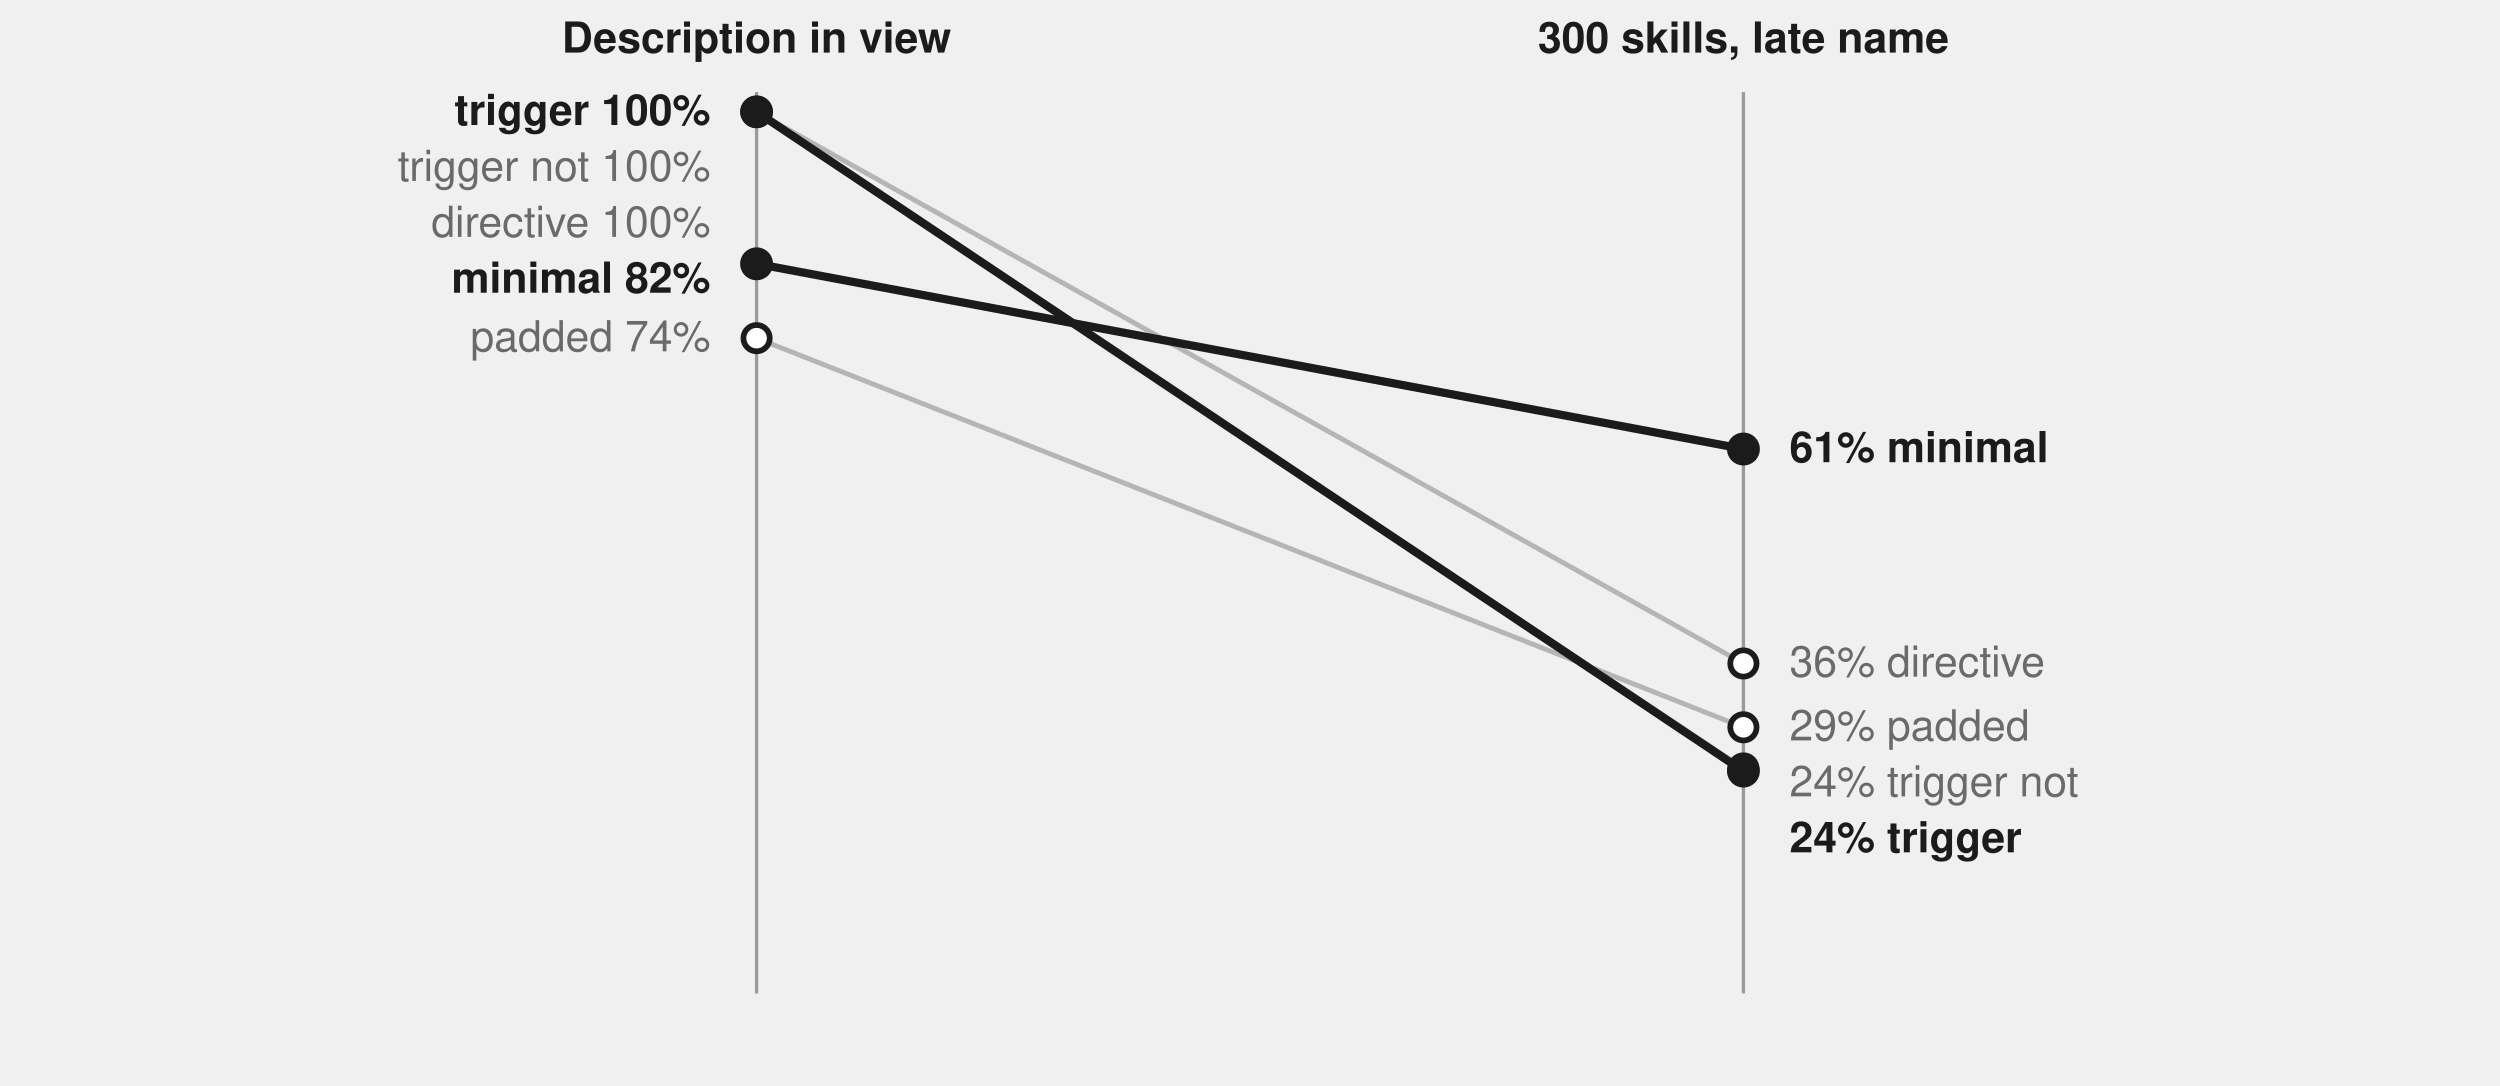
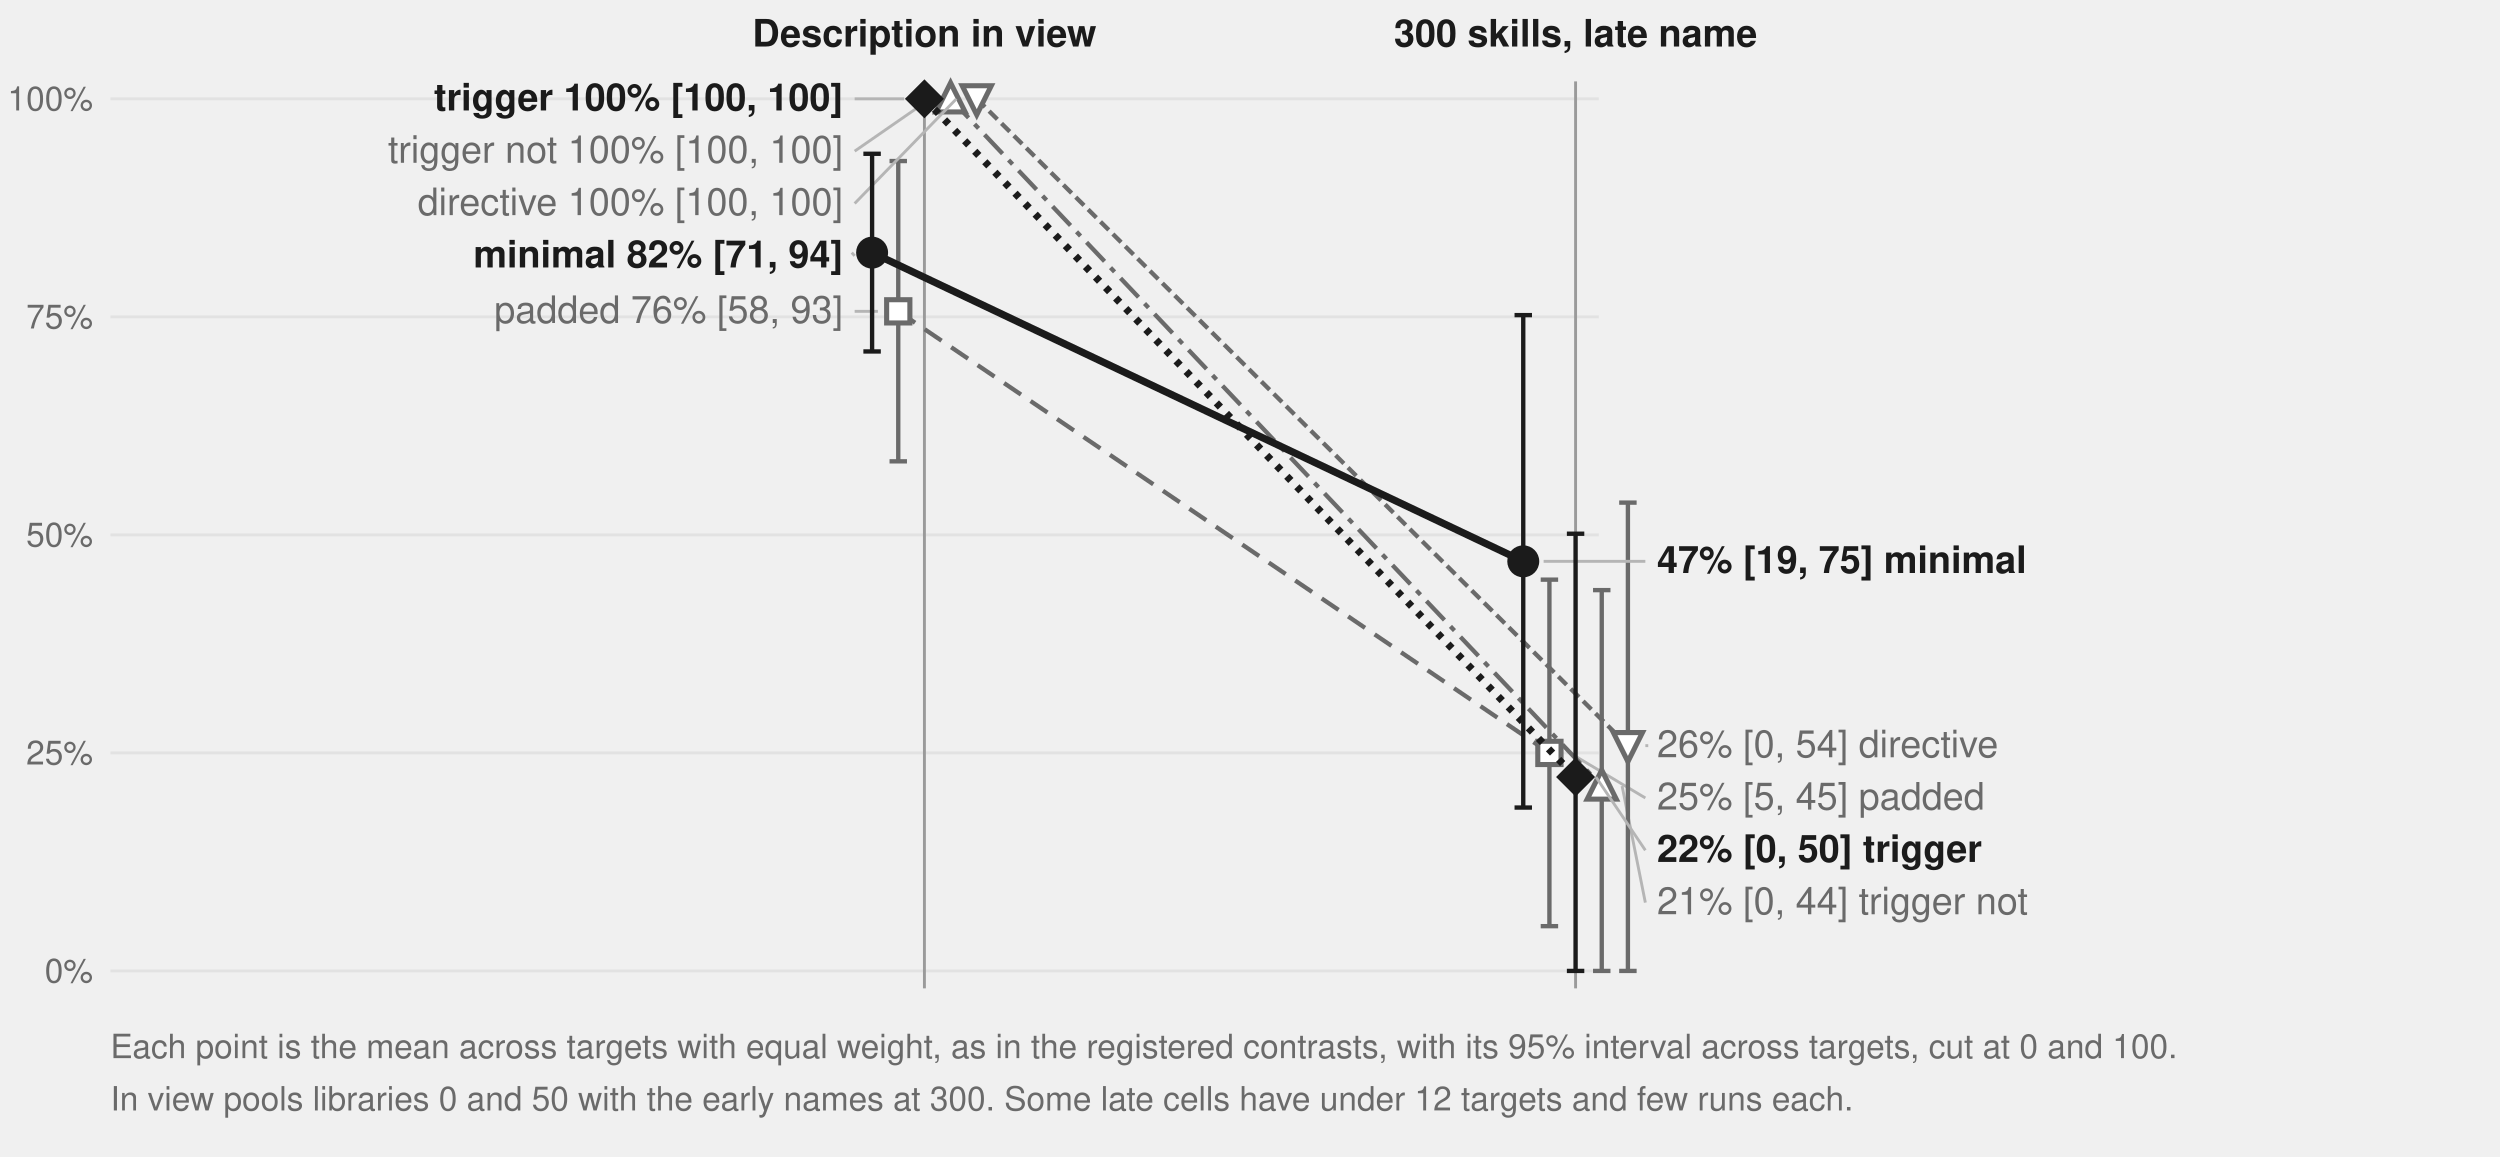
- <svg xmlns="http://www.w3.org/2000/svg" viewBox="0 0 760 330" width="760" height="330">
+ <svg xmlns="http://www.w3.org/2000/svg" viewBox="0 0 860 398" width="860" height="398">
  <style>
text{font:13px -apple-system,BlinkMacSystemFont,'Segoe UI',Helvetica,Arial,sans-serif;font-variant-numeric:tabular-nums;fill:#1b1b1b}
.m{fill:#6a6a6a}.b{font-weight:600}.s{font-size:11.5px}
- .l{stroke:#1b1b1b;fill:none}.z{stroke:#9a9a9a;fill:none}.q{stroke:#b5b5b5;fill:none}.d{fill:#1b1b1b}.h{fill:#fff;stroke:#1b1b1b;stroke-width:1.75}
- @media (prefers-color-scheme:dark){text{fill:#ececec}.m{fill:#a8a8a8}.l{stroke:#ececec}.z{stroke:#808080}.q{stroke:#5c5c5c}.d{fill:#ececec}.h{fill:#141414;stroke:#ececec}}
+ .l{stroke:#1b1b1b;fill:none}.w{stroke:#6a6a6a;fill:none}.z{stroke:#9a9a9a;fill:none}.q{stroke:#b5b5b5;fill:none}.g{stroke:#e2e2e2;fill:none}.d{fill:#1b1b1b;stroke:#1b1b1b}.h{fill:#fff;stroke:#6a6a6a;stroke-width:1.75}
+ @media (prefers-color-scheme:dark){text{fill:#ececec}.m{fill:#a8a8a8}.l{stroke:#ececec}.w{stroke:#a8a8a8}.z{stroke:#808080}.q{stroke:#5c5c5c}.g{stroke:#333;fill:none}.d{fill:#ececec;stroke:#ececec}.h{fill:#141414;stroke:#a8a8a8}}
</style>
-   <text x="230" y="16" text-anchor="middle" class="b">Description in view</text>
-   <text x="530" y="16" text-anchor="middle" class="b">300 skills, late name</text>
-   <line class="z" x1="230" x2="230" y1="28" y2="302" />
-   <line class="z" x1="530" x2="530" y1="28" y2="302" />
-   <line class="q" stroke-width="1.5" x1="230" x2="530" y1="102.8" y2="221.1" />
-   <circle class="h" cx="230" cy="102.8" r="4" />
-   <circle class="h" cx="530" cy="221.1" r="4" />
-   <text class="m" x="216" y="106.8" text-anchor="end">padded 74%</text>
-   <text class="m" x="544" y="225.1">29% padded</text>
-   <line class="q" stroke-width="1.5" x1="230" x2="530" y1="34.0" y2="233.6" />
-   <circle class="h" cx="230" cy="34.0" r="4" />
-   <circle class="h" cx="530" cy="233.6" r="4" />
-   <text class="m" x="216" y="55.0" text-anchor="end">trigger not 100%</text>
-   <text class="m" x="544" y="242.1">24% trigger not</text>
-   <line class="q" stroke-width="1.5" x1="230" x2="530" y1="34.0" y2="201.7" />
-   <circle class="h" cx="230" cy="34.0" r="4" />
-   <circle class="h" cx="530" cy="201.7" r="4" />
-   <text class="m" x="216" y="72.0" text-anchor="end">directive 100%</text>
-   <text class="m" x="544" y="205.7">36% directive</text>
-   <line class="l" stroke-width="2.5" x1="230" x2="530" y1="80.2" y2="136.5" />
-   <circle class="d" cx="230" cy="80.2" r="5" />
-   <circle class="d" cx="530" cy="136.5" r="5" />
-   <text class="b" x="216" y="89.0" text-anchor="end">minimal 82%</text>
-   <text class="b" x="544" y="140.5">61% minimal</text>
-   <line class="l" stroke-width="2.5" x1="230" x2="530" y1="34.0" y2="234.4" />
-   <circle class="d" cx="230" cy="34.0" r="5" />
-   <circle class="d" cx="530" cy="234.4" r="5" />
-   <text class="b" x="216" y="38.0" text-anchor="end">trigger 100%</text>
-   <text class="b" x="544" y="259.1">24% trigger</text>
+   <text x="318" y="16" text-anchor="middle" class="b">Description in view</text>
+   <text x="542" y="16" text-anchor="middle" class="b">300 skills, late name</text>
+   <line class="g" x1="38" x2="550" y1="334.0" y2="334.0" />
+   <text class="m s" x="32" y="338.0" text-anchor="end">0%</text>
+   <line class="g" x1="38" x2="550" y1="259.0" y2="259.0" />
+   <text class="m s" x="32" y="263.0" text-anchor="end">25%</text>
+   <line class="g" x1="38" x2="550" y1="184.0" y2="184.0" />
+   <text class="m s" x="32" y="188.0" text-anchor="end">50%</text>
+   <line class="g" x1="38" x2="550" y1="109.0" y2="109.0" />
+   <text class="m s" x="32" y="113.0" text-anchor="end">75%</text>
+   <line class="g" x1="38" x2="550" y1="34.0" y2="34.0" />
+   <text class="m s" x="32" y="38.0" text-anchor="end">100%</text>
+   <line class="z" x1="318" x2="318" y1="28" y2="340" />
+   <line class="z" x1="542" x2="542" y1="28" y2="340" />
+   <line class="w" stroke-dasharray="7 4" stroke-width="1.5" x1="309.0" x2="533.0" y1="107.1" y2="259.0" />
+   <line class="w" stroke-width="1.5" x1="309.0" x2="309.0" y1="158.7" y2="55.4" />
+   <line class="w" stroke-width="1.5" x1="306.0" x2="312.0" y1="158.7" y2="158.7" />
+   <line class="w" stroke-width="1.5" x1="306.0" x2="312.0" y1="55.4" y2="55.4" />
+   <rect x="305.0" y="103.1" width="8.0" height="8.0" class="h" />
+   <line class="w" stroke-width="1.5" x1="533.0" x2="533.0" y1="318.6" y2="199.4" />
+   <line class="w" stroke-width="1.5" x1="530.0" x2="536.0" y1="318.6" y2="318.6" />
+   <line class="w" stroke-width="1.5" x1="530.0" x2="536.0" y1="199.4" y2="199.4" />
+   <rect x="529.0" y="255.0" width="8.0" height="8.0" class="h" />
+   <line class="q" x1="294" x2="302.0" y1="107.1" y2="107.1" />
+   <line class="q" x1="540.0" x2="566" y1="259.0" y2="274.5" />
+   <text class="m" x="290" y="111.1" text-anchor="end">padded 76% [58, 93]</text>
+   <text class="m" x="570" y="278.5">25% [5, 45] padded</text>
+   <line class="w" stroke-dasharray="9 3 2 3" stroke-width="1.5" x1="327.0" x2="551.0" y1="34.0" y2="270.4" />
+   <line class="w" stroke-width="1.5" x1="327.0" x2="327.0" y1="34.0" y2="34.0" />
+   <line class="w" stroke-width="1.5" x1="324.0" x2="330.0" y1="34.0" y2="34.0" />
+   <line class="w" stroke-width="1.5" x1="324.0" x2="330.0" y1="34.0" y2="34.0" />
+   <path d="M327.0 28.5L332.0 38.5L322.0 38.5Z" class="h" />
+   <line class="w" stroke-width="1.5" x1="551.0" x2="551.0" y1="334.0" y2="203.0" />
+   <line class="w" stroke-width="1.5" x1="548.0" x2="554.0" y1="334.0" y2="334.0" />
+   <line class="w" stroke-width="1.5" x1="548.0" x2="554.0" y1="203.0" y2="203.0" />
+   <path d="M551.0 264.9L556.0 274.9L546.0 274.9Z" class="h" />
+   <line class="q" x1="294" x2="320.0" y1="52.0" y2="34.0" />
+   <line class="q" x1="558.0" x2="566" y1="270.4" y2="310.5" />
+   <text class="m" x="290" y="56.0" text-anchor="end">trigger not 100% [100, 100]</text>
+   <text class="m" x="570" y="314.5">21% [0, 44] trigger not</text>
+   <line class="w" stroke-dasharray="4 2" stroke-width="1.5" x1="336.0" x2="560.0" y1="34.0" y2="256.5" />
+   <line class="w" stroke-width="1.5" x1="336.0" x2="336.0" y1="34.0" y2="34.0" />
+   <line class="w" stroke-width="1.5" x1="333.0" x2="339.0" y1="34.0" y2="34.0" />
+   <line class="w" stroke-width="1.5" x1="333.0" x2="339.0" y1="34.0" y2="34.0" />
+   <path d="M336.0 39.5L341.0 29.5L331.0 29.5Z" class="h" />
+   <line class="w" stroke-width="1.5" x1="560.0" x2="560.0" y1="334.0" y2="172.9" />
+   <line class="w" stroke-width="1.5" x1="557.0" x2="563.0" y1="334.0" y2="334.0" />
+   <line class="w" stroke-width="1.5" x1="557.0" x2="563.0" y1="172.9" y2="172.9" />
+   <path d="M560.0 262.0L565.0 252.0L555.0 252.0Z" class="h" />
+   <line class="q" x1="294" x2="329.0" y1="70.0" y2="34.0" />
+   <line class="q" x1="567.0" x2="566" y1="256.5" y2="256.5" />
+   <text class="m" x="290" y="74.0" text-anchor="end">directive 100% [100, 100]</text>
+   <text class="m" x="570" y="260.5">26% [0, 54] directive</text>
+   <line class="l" stroke-width="2.5" x1="300.0" x2="524.0" y1="86.9" y2="193.1" />
+   <line class="l" stroke-width="1.5" x1="300.0" x2="300.0" y1="120.9" y2="52.9" />
+   <line class="l" stroke-width="1.5" x1="297.0" x2="303.0" y1="120.9" y2="120.9" />
+   <line class="l" stroke-width="1.5" x1="297.0" x2="303.0" y1="52.9" y2="52.9" />
+   <circle cx="300.0" cy="86.9" r="5" class="d" />
+   <line class="l" stroke-width="1.5" x1="524.0" x2="524.0" y1="277.8" y2="108.4" />
+   <line class="l" stroke-width="1.5" x1="521.0" x2="527.0" y1="277.8" y2="277.8" />
+   <line class="l" stroke-width="1.5" x1="521.0" x2="527.0" y1="108.4" y2="108.4" />
+   <circle cx="524.0" cy="193.1" r="5" class="d" />
+   <line class="q" x1="294" x2="293.0" y1="88.0" y2="86.9" />
+   <line class="q" x1="531.0" x2="566" y1="193.1" y2="193.1" />
+   <text class="b" x="290" y="92.0" text-anchor="end">minimal 82% [71, 94]</text>
+   <text class="b" x="570" y="197.1">47% [19, 75] minimal</text>
+   <line class="l" stroke-dasharray="2 3" stroke-width="2.5" x1="318.0" x2="542.0" y1="34.0" y2="267.3" />
+   <line class="l" stroke-width="1.5" x1="318.0" x2="318.0" y1="34.0" y2="34.0" />
+   <line class="l" stroke-width="1.5" x1="315.0" x2="321.0" y1="34.0" y2="34.0" />
+   <line class="l" stroke-width="1.5" x1="315.0" x2="321.0" y1="34.0" y2="34.0" />
+   <path d="M318.0 28.0L324.0 34.0L318.0 40.0L312.0 34.0Z" class="d" />
+   <line class="l" stroke-width="1.5" x1="542.0" x2="542.0" y1="334.0" y2="183.6" />
+   <line class="l" stroke-width="1.5" x1="539.0" x2="545.0" y1="334.0" y2="334.0" />
+   <line class="l" stroke-width="1.5" x1="539.0" x2="545.0" y1="183.6" y2="183.6" />
+   <path d="M542.0 261.3L548.0 267.3L542.0 273.3L536.0 267.3Z" class="d" />
+   <line class="q" x1="294" x2="311.0" y1="34.0" y2="34.0" />
+   <line class="q" x1="549.0" x2="566" y1="267.3" y2="292.5" />
+   <text class="b" x="290" y="38.0" text-anchor="end">trigger 100% [100, 100]</text>
+   <text class="b" x="570" y="296.5">22% [0, 50] trigger</text>
+   <text class="m s" x="38" y="364">Each point is the mean across targets with equal weight, as in the registered contrasts, with its 95% interval across targets, cut at 0 and 100.</text>
+   <text class="m s" x="38" y="382">In view pools libraries 0 and 50 with the early names at 300. Some late cells have under 12 targets and few runs each.</text>
</svg>
